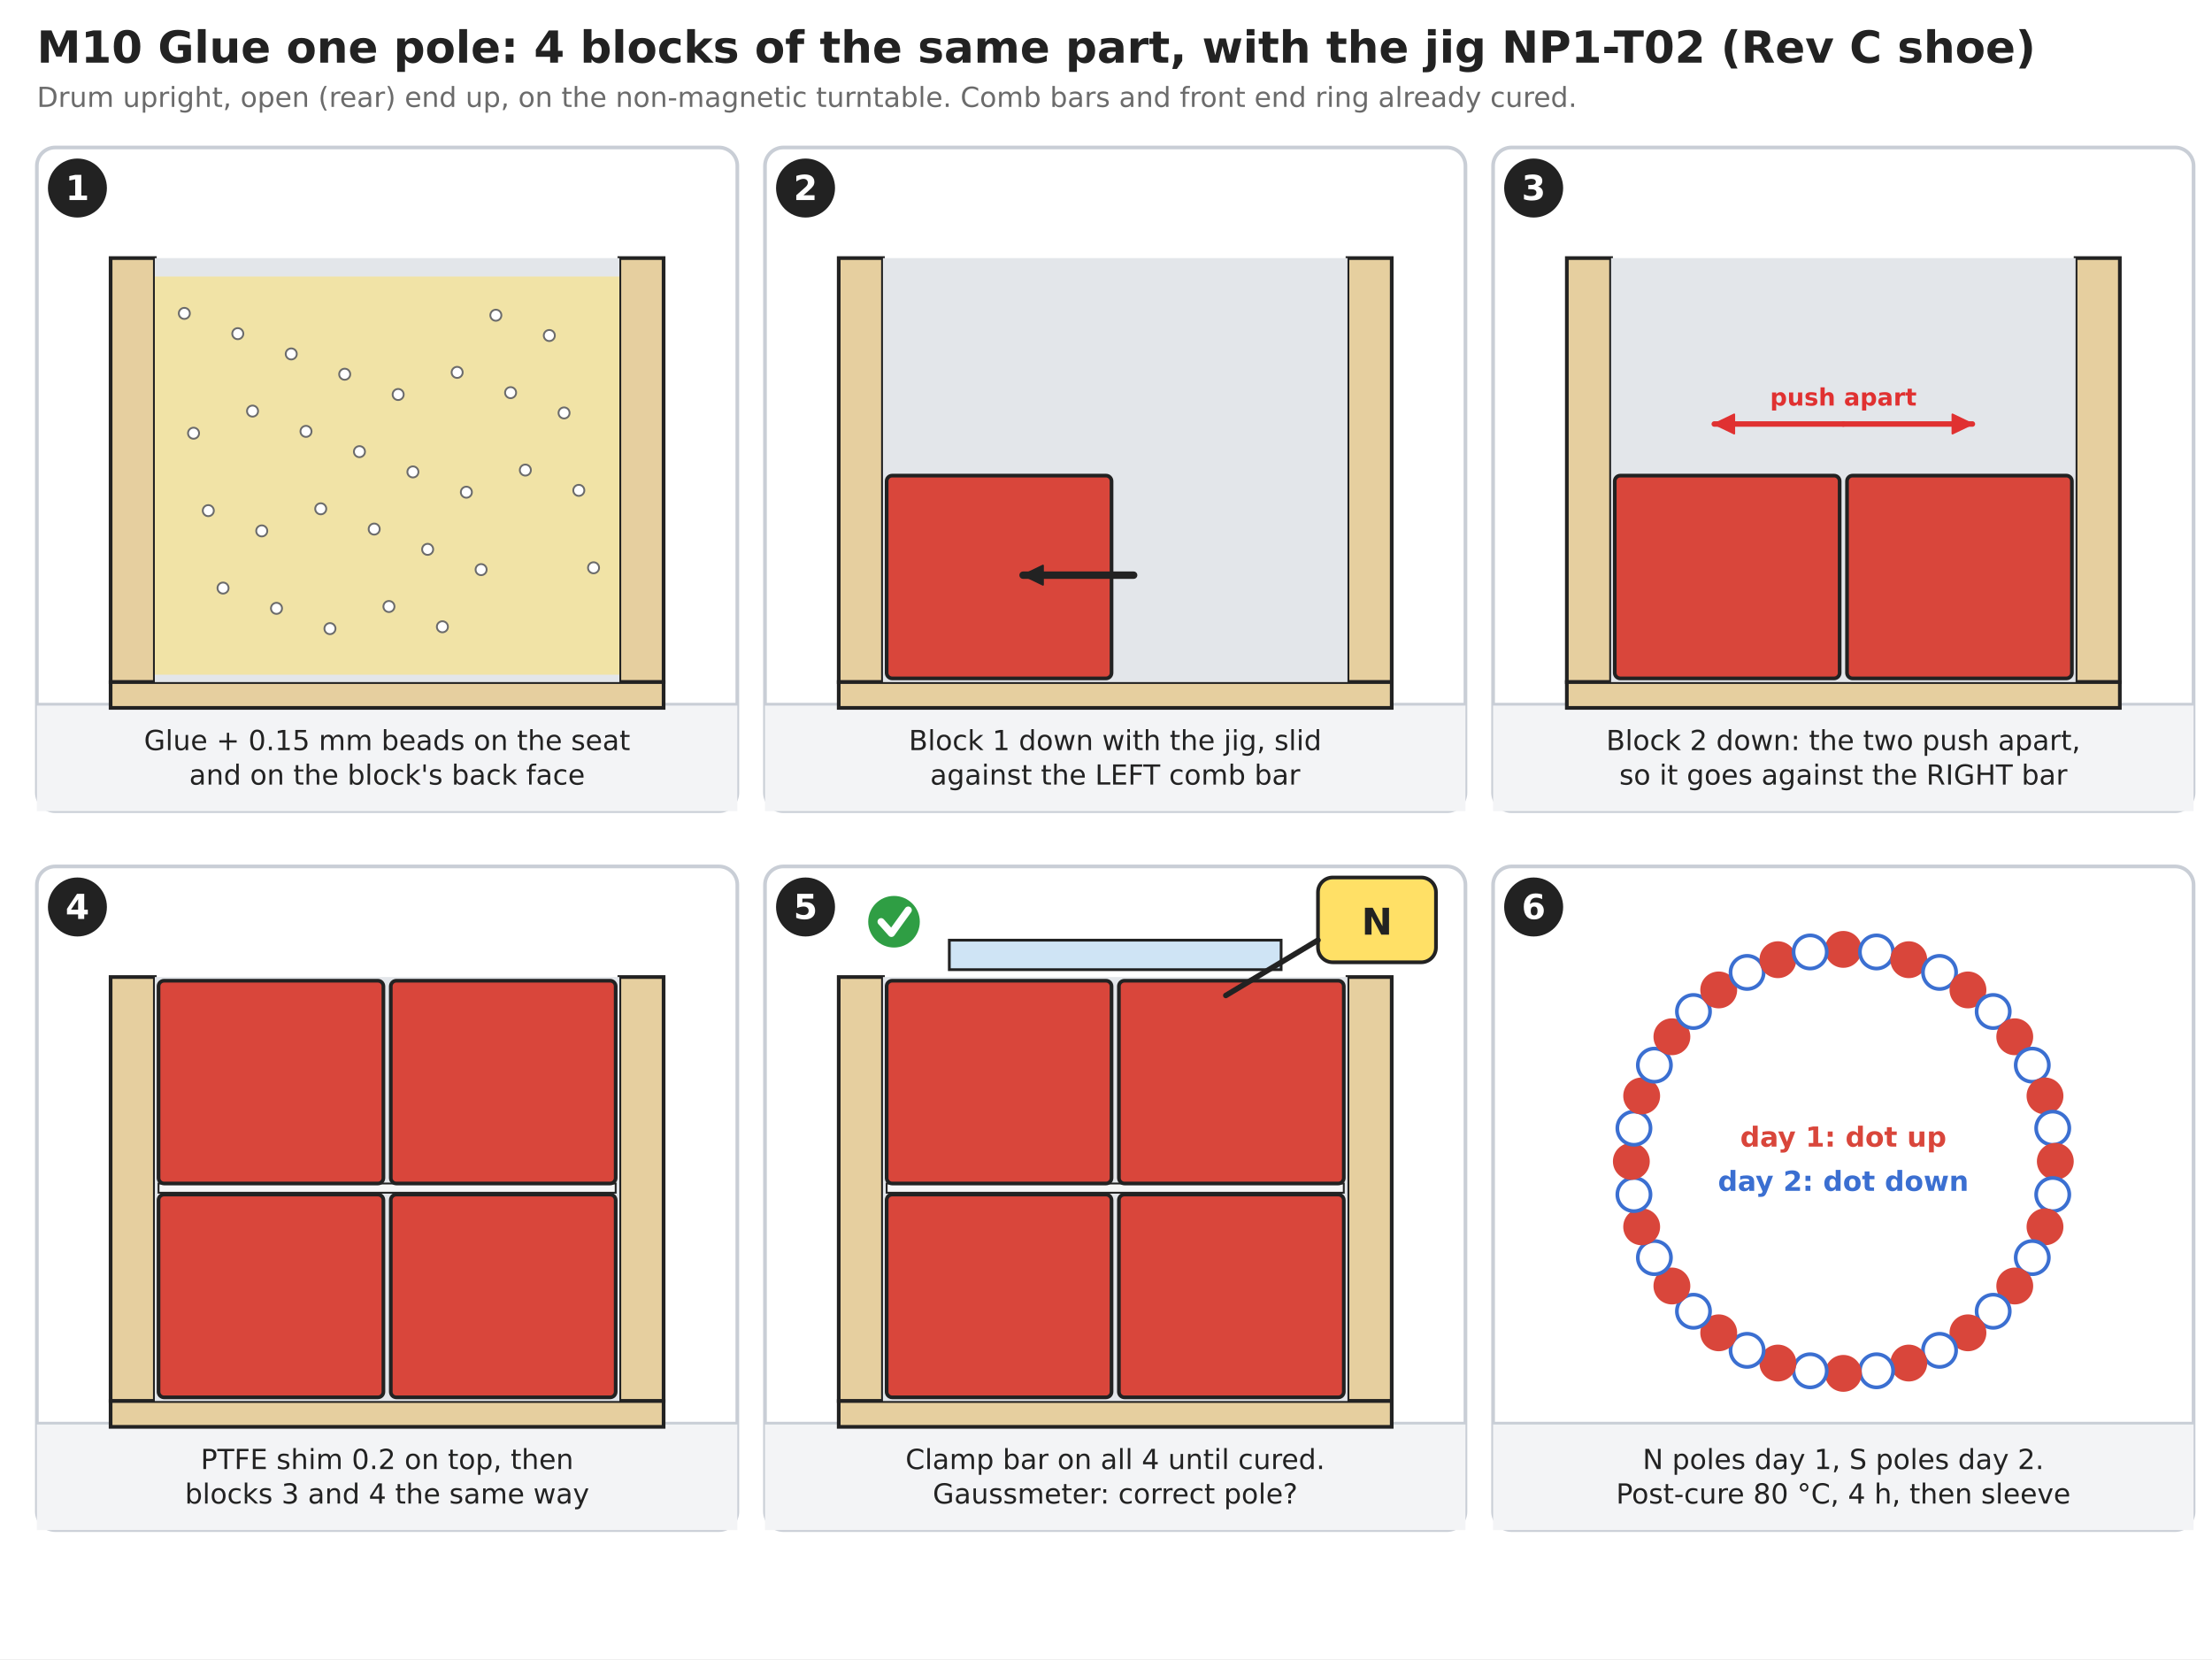
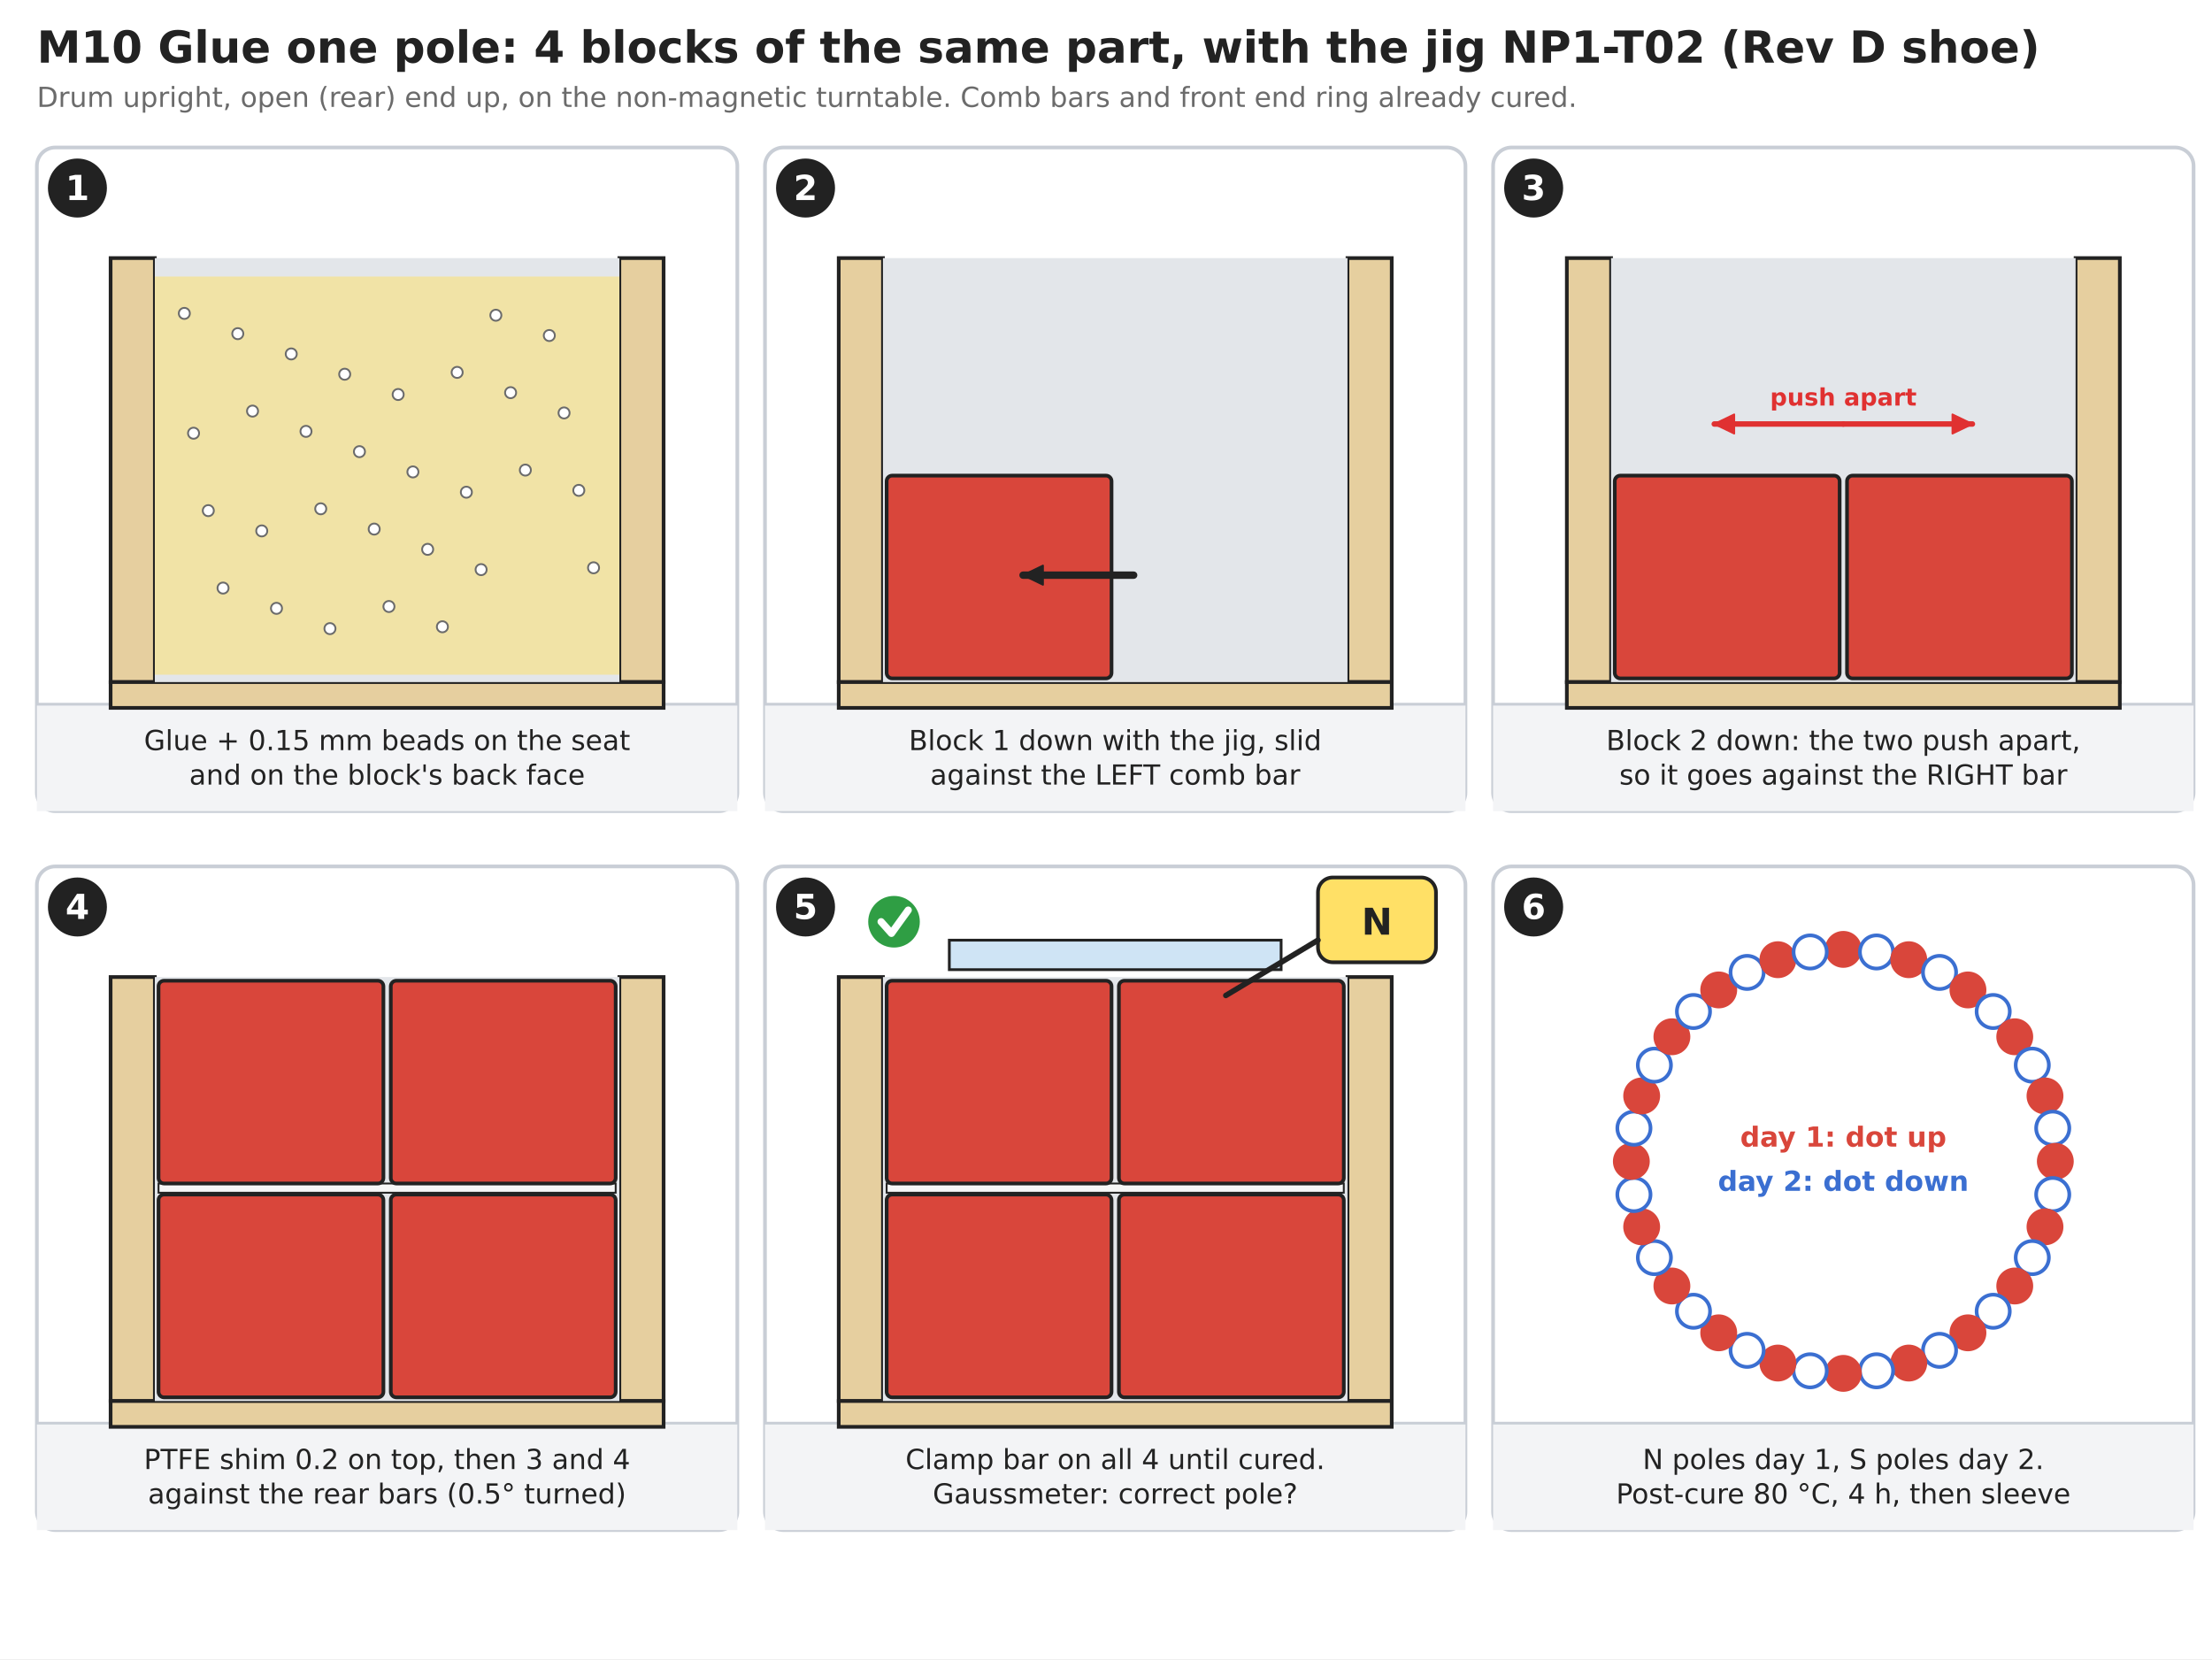
<svg xmlns="http://www.w3.org/2000/svg" viewBox="0 0 1200 900" width="1200" height="900">
  <rect width="100%" height="100%" fill="white" />
-   <text x="20.0" y="34.0" font-family="DejaVu Sans, Arial, Helvetica, sans-serif" font-size="24" text-anchor="start" font-weight="bold" fill="#222222">M10  Glue one pole: 4 blocks of the same part, with the jig NP1-T02 (Rev C shoe)</text>
+   <text x="20.0" y="34.0" font-family="DejaVu Sans, Arial, Helvetica, sans-serif" font-size="24" text-anchor="start" font-weight="bold" fill="#222222">M10  Glue one pole: 4 blocks of the same part, with the jig NP1-T02 (Rev D shoe)</text>
  <text x="20.0" y="58.0" font-family="DejaVu Sans, Arial, Helvetica, sans-serif" font-size="15" text-anchor="start" font-weight="normal" fill="#6b6b6b">Drum upright, open (rear) end up, on the non-magnetic turntable. Comb bars and front end ring already cured.</text>
  <rect x="20.0" y="80.0" width="380.0" height="360.0" rx="10" fill="white" stroke="#c9ced6" stroke-width="2" fill-opacity="1" />
  <rect x="20.0" y="382.0" width="380.0" height="58.0" rx="0" fill="#f3f4f6" stroke="none" stroke-width="0" fill-opacity="1" />
  <line x1="20.0" y1="382.0" x2="400.0" y2="382.0" stroke="#c9ced6" stroke-width="1.5" stroke-linecap="round" />
  <circle cx="42.0" cy="102.0" r="17.0" fill="#222222" stroke="white" stroke-width="2" />
  <text x="42.0" y="108.5" font-family="DejaVu Sans, Arial, Helvetica, sans-serif" font-size="18.7" text-anchor="middle" font-weight="bold" fill="white">1</text>
  <text x="210.0" y="406.9" font-family="DejaVu Sans, Arial, Helvetica, sans-serif" font-size="15" text-anchor="middle" font-weight="normal" fill="#222222">Glue + 0.15 mm beads on the seat</text>
  <text x="210.0" y="425.6" font-family="DejaVu Sans, Arial, Helvetica, sans-serif" font-size="15" text-anchor="middle" font-weight="normal" fill="#222222">and on the block's back face</text>
  <rect x="60.0" y="140.0" width="24.0" height="230.0" rx="0" fill="#e6cf9f" stroke="#222222" stroke-width="2" fill-opacity="1" />
  <rect x="336.0" y="140.0" width="24.0" height="230.0" rx="0" fill="#e6cf9f" stroke="#222222" stroke-width="2" fill-opacity="1" />
  <rect x="60.0" y="370.0" width="300.0" height="14.0" rx="0" fill="#e6cf9f" stroke="#222222" stroke-width="2" fill-opacity="1" />
  <rect x="84.0" y="140.0" width="252.0" height="230.0" rx="0" fill="#e3e6ea" stroke="none" stroke-width="2" fill-opacity="1" />
  <rect x="84.0" y="150.0" width="252.0" height="216.0" rx="0" fill="#f1e3a6" stroke="none" stroke-width="2" fill-opacity="1" />
  <circle cx="100.0" cy="170.0" r="3.0" fill="white" stroke="#6b6b6b" stroke-width="1" />
  <circle cx="137.0" cy="223.0" r="3.0" fill="white" stroke="#6b6b6b" stroke-width="1" />
  <circle cx="174.0" cy="276.0" r="3.0" fill="white" stroke="#6b6b6b" stroke-width="1" />
  <circle cx="211.0" cy="329.0" r="3.0" fill="white" stroke="#6b6b6b" stroke-width="1" />
  <circle cx="248.0" cy="202.0" r="3.0" fill="white" stroke="#6b6b6b" stroke-width="1" />
  <circle cx="285.0" cy="255.0" r="3.0" fill="white" stroke="#6b6b6b" stroke-width="1" />
  <circle cx="322.0" cy="308.0" r="3.0" fill="white" stroke="#6b6b6b" stroke-width="1" />
  <circle cx="129.0" cy="181.0" r="3.0" fill="white" stroke="#6b6b6b" stroke-width="1" />
  <circle cx="166.0" cy="234.0" r="3.0" fill="white" stroke="#6b6b6b" stroke-width="1" />
  <circle cx="203.0" cy="287.0" r="3.0" fill="white" stroke="#6b6b6b" stroke-width="1" />
  <circle cx="240.0" cy="340.0" r="3.0" fill="white" stroke="#6b6b6b" stroke-width="1" />
  <circle cx="277.0" cy="213.0" r="3.0" fill="white" stroke="#6b6b6b" stroke-width="1" />
  <circle cx="314.0" cy="266.0" r="3.0" fill="white" stroke="#6b6b6b" stroke-width="1" />
  <circle cx="121.0" cy="319.0" r="3.0" fill="white" stroke="#6b6b6b" stroke-width="1" />
  <circle cx="158.0" cy="192.0" r="3.0" fill="white" stroke="#6b6b6b" stroke-width="1" />
  <circle cx="195.0" cy="245.0" r="3.0" fill="white" stroke="#6b6b6b" stroke-width="1" />
  <circle cx="232.0" cy="298.0" r="3.0" fill="white" stroke="#6b6b6b" stroke-width="1" />
  <circle cx="269.0" cy="171.0" r="3.0" fill="white" stroke="#6b6b6b" stroke-width="1" />
  <circle cx="306.0" cy="224.0" r="3.0" fill="white" stroke="#6b6b6b" stroke-width="1" />
  <circle cx="113.0" cy="277.0" r="3.0" fill="white" stroke="#6b6b6b" stroke-width="1" />
  <circle cx="150.0" cy="330.0" r="3.0" fill="white" stroke="#6b6b6b" stroke-width="1" />
  <circle cx="187.0" cy="203.0" r="3.0" fill="white" stroke="#6b6b6b" stroke-width="1" />
  <circle cx="224.0" cy="256.0" r="3.0" fill="white" stroke="#6b6b6b" stroke-width="1" />
  <circle cx="261.0" cy="309.0" r="3.0" fill="white" stroke="#6b6b6b" stroke-width="1" />
  <circle cx="298.0" cy="182.0" r="3.0" fill="white" stroke="#6b6b6b" stroke-width="1" />
  <circle cx="105.0" cy="235.0" r="3.0" fill="white" stroke="#6b6b6b" stroke-width="1" />
  <circle cx="142.0" cy="288.0" r="3.0" fill="white" stroke="#6b6b6b" stroke-width="1" />
  <circle cx="179.0" cy="341.0" r="3.0" fill="white" stroke="#6b6b6b" stroke-width="1" />
  <circle cx="216.0" cy="214.0" r="3.0" fill="white" stroke="#6b6b6b" stroke-width="1" />
  <circle cx="253.0" cy="267.0" r="3.0" fill="white" stroke="#6b6b6b" stroke-width="1" />
  <rect x="415.0" y="80.0" width="380.0" height="360.0" rx="10" fill="white" stroke="#c9ced6" stroke-width="2" fill-opacity="1" />
  <rect x="415.0" y="382.0" width="380.0" height="58.0" rx="0" fill="#f3f4f6" stroke="none" stroke-width="0" fill-opacity="1" />
  <line x1="415.0" y1="382.0" x2="795.0" y2="382.0" stroke="#c9ced6" stroke-width="1.5" stroke-linecap="round" />
  <circle cx="437.0" cy="102.0" r="17.0" fill="#222222" stroke="white" stroke-width="2" />
  <text x="437.0" y="108.5" font-family="DejaVu Sans, Arial, Helvetica, sans-serif" font-size="18.7" text-anchor="middle" font-weight="bold" fill="white">2</text>
  <text x="605.0" y="406.9" font-family="DejaVu Sans, Arial, Helvetica, sans-serif" font-size="15" text-anchor="middle" font-weight="normal" fill="#222222">Block 1 down with the jig, slid</text>
  <text x="605.0" y="425.6" font-family="DejaVu Sans, Arial, Helvetica, sans-serif" font-size="15" text-anchor="middle" font-weight="normal" fill="#222222">against the LEFT comb bar</text>
  <rect x="455.0" y="140.0" width="24.0" height="230.0" rx="0" fill="#e6cf9f" stroke="#222222" stroke-width="2" fill-opacity="1" />
  <rect x="731.0" y="140.0" width="24.0" height="230.0" rx="0" fill="#e6cf9f" stroke="#222222" stroke-width="2" fill-opacity="1" />
  <rect x="455.0" y="370.0" width="300.0" height="14.0" rx="0" fill="#e6cf9f" stroke="#222222" stroke-width="2" fill-opacity="1" />
  <rect x="479.0" y="140.0" width="252.0" height="230.0" rx="0" fill="#e3e6ea" stroke="none" stroke-width="2" fill-opacity="1" />
  <rect x="481.0" y="258.0" width="122.0" height="110.0" rx="3" fill="#d9463b" stroke="#222222" stroke-width="2" fill-opacity="1" />
  <line x1="615.0" y1="312.0" x2="555.0" y2="312.0" stroke="#222222" stroke-width="4" stroke-linecap="round" />
  <polygon points="555.0,312.0 565.8,306.8 565.8,317.2" fill="#222222" stroke="#222222" stroke-width="1" stroke-linejoin="round" fill-opacity="1" />
  <rect x="810.0" y="80.0" width="380.0" height="360.0" rx="10" fill="white" stroke="#c9ced6" stroke-width="2" fill-opacity="1" />
  <rect x="810.0" y="382.0" width="380.0" height="58.0" rx="0" fill="#f3f4f6" stroke="none" stroke-width="0" fill-opacity="1" />
  <line x1="810.0" y1="382.0" x2="1190.0" y2="382.0" stroke="#c9ced6" stroke-width="1.5" stroke-linecap="round" />
  <circle cx="832.0" cy="102.0" r="17.0" fill="#222222" stroke="white" stroke-width="2" />
  <text x="832.0" y="108.5" font-family="DejaVu Sans, Arial, Helvetica, sans-serif" font-size="18.7" text-anchor="middle" font-weight="bold" fill="white">3</text>
  <text x="1000.0" y="406.9" font-family="DejaVu Sans, Arial, Helvetica, sans-serif" font-size="15" text-anchor="middle" font-weight="normal" fill="#222222">Block 2 down: the two push apart,</text>
  <text x="1000.0" y="425.6" font-family="DejaVu Sans, Arial, Helvetica, sans-serif" font-size="15" text-anchor="middle" font-weight="normal" fill="#222222">so it goes against the RIGHT bar</text>
  <rect x="850.0" y="140.0" width="24.0" height="230.0" rx="0" fill="#e6cf9f" stroke="#222222" stroke-width="2" fill-opacity="1" />
  <rect x="1126.0" y="140.0" width="24.0" height="230.0" rx="0" fill="#e6cf9f" stroke="#222222" stroke-width="2" fill-opacity="1" />
  <rect x="850.0" y="370.0" width="300.0" height="14.0" rx="0" fill="#e6cf9f" stroke="#222222" stroke-width="2" fill-opacity="1" />
  <rect x="874.0" y="140.0" width="252.0" height="230.0" rx="0" fill="#e3e6ea" stroke="none" stroke-width="2" fill-opacity="1" />
  <rect x="876.0" y="258.0" width="122.0" height="110.0" rx="3" fill="#d9463b" stroke="#222222" stroke-width="2" fill-opacity="1" />
  <rect x="1002.0" y="258.0" width="122.0" height="110.0" rx="3" fill="#d9463b" stroke="#222222" stroke-width="2" fill-opacity="1" />
  <line x1="1000.0" y1="230.0" x2="930.0" y2="230.0" stroke="#e03131" stroke-width="3" stroke-linecap="round" />
  <polygon points="930.0,230.0 940.8,224.8 940.8,235.2" fill="#e03131" stroke="#e03131" stroke-width="1" stroke-linejoin="round" fill-opacity="1" />
  <line x1="1000.0" y1="230.0" x2="1070.0" y2="230.0" stroke="#e03131" stroke-width="3" stroke-linecap="round" />
  <polygon points="1070.0,230.0 1059.2,235.2 1059.2,224.8" fill="#e03131" stroke="#e03131" stroke-width="1" stroke-linejoin="round" fill-opacity="1" />
  <text x="1000.0" y="220.0" font-family="DejaVu Sans, Arial, Helvetica, sans-serif" font-size="13" text-anchor="middle" font-weight="bold" fill="#e03131">push apart</text>
  <rect x="20.0" y="470.0" width="380.0" height="360.0" rx="10" fill="white" stroke="#c9ced6" stroke-width="2" fill-opacity="1" />
  <rect x="20.0" y="772.0" width="380.0" height="58.0" rx="0" fill="#f3f4f6" stroke="none" stroke-width="0" fill-opacity="1" />
  <line x1="20.0" y1="772.0" x2="400.0" y2="772.0" stroke="#c9ced6" stroke-width="1.5" stroke-linecap="round" />
  <circle cx="42.0" cy="492.0" r="17.0" fill="#222222" stroke="white" stroke-width="2" />
  <text x="42.0" y="498.5" font-family="DejaVu Sans, Arial, Helvetica, sans-serif" font-size="18.7" text-anchor="middle" font-weight="bold" fill="white">4</text>
-   <text x="210.0" y="796.9" font-family="DejaVu Sans, Arial, Helvetica, sans-serif" font-size="15" text-anchor="middle" font-weight="normal" fill="#222222">PTFE shim 0.2 on top, then</text>
-   <text x="210.0" y="815.6" font-family="DejaVu Sans, Arial, Helvetica, sans-serif" font-size="15" text-anchor="middle" font-weight="normal" fill="#222222">blocks 3 and 4 the same way</text>
+   <text x="210.0" y="796.9" font-family="DejaVu Sans, Arial, Helvetica, sans-serif" font-size="15" text-anchor="middle" font-weight="normal" fill="#222222">PTFE shim 0.2 on top, then 3 and 4</text>
+   <text x="210.0" y="815.6" font-family="DejaVu Sans, Arial, Helvetica, sans-serif" font-size="15" text-anchor="middle" font-weight="normal" fill="#222222">against the rear bars (0.5° turned)</text>
  <rect x="60.0" y="530.0" width="24.0" height="230.0" rx="0" fill="#e6cf9f" stroke="#222222" stroke-width="2" fill-opacity="1" />
  <rect x="336.0" y="530.0" width="24.0" height="230.0" rx="0" fill="#e6cf9f" stroke="#222222" stroke-width="2" fill-opacity="1" />
  <rect x="60.0" y="760.0" width="300.0" height="14.0" rx="0" fill="#e6cf9f" stroke="#222222" stroke-width="2" fill-opacity="1" />
  <rect x="84.0" y="530.0" width="252.0" height="230.0" rx="0" fill="#e3e6ea" stroke="none" stroke-width="2" fill-opacity="1" />
  <rect x="86.0" y="648.0" width="122.0" height="110.0" rx="3" fill="#d9463b" stroke="#222222" stroke-width="2" fill-opacity="1" />
  <rect x="212.0" y="648.0" width="122.0" height="110.0" rx="3" fill="#d9463b" stroke="#222222" stroke-width="2" fill-opacity="1" />
  <rect x="86.0" y="642.0" width="248.0" height="5.0" rx="0" fill="#f7f7f7" stroke="#222222" stroke-width="1" fill-opacity="1" />
  <rect x="86.0" y="532.0" width="122.0" height="110.0" rx="3" fill="#d9463b" stroke="#222222" stroke-width="2" fill-opacity="1" />
  <rect x="212.0" y="532.0" width="122.0" height="110.0" rx="3" fill="#d9463b" stroke="#222222" stroke-width="2" fill-opacity="1" />
  <rect x="415.0" y="470.0" width="380.0" height="360.0" rx="10" fill="white" stroke="#c9ced6" stroke-width="2" fill-opacity="1" />
  <rect x="415.0" y="772.0" width="380.0" height="58.0" rx="0" fill="#f3f4f6" stroke="none" stroke-width="0" fill-opacity="1" />
  <line x1="415.0" y1="772.0" x2="795.0" y2="772.0" stroke="#c9ced6" stroke-width="1.5" stroke-linecap="round" />
  <circle cx="437.0" cy="492.0" r="17.0" fill="#222222" stroke="white" stroke-width="2" />
  <text x="437.0" y="498.5" font-family="DejaVu Sans, Arial, Helvetica, sans-serif" font-size="18.7" text-anchor="middle" font-weight="bold" fill="white">5</text>
  <text x="605.0" y="796.9" font-family="DejaVu Sans, Arial, Helvetica, sans-serif" font-size="15" text-anchor="middle" font-weight="normal" fill="#222222">Clamp bar on all 4 until cured.</text>
  <text x="605.0" y="815.6" font-family="DejaVu Sans, Arial, Helvetica, sans-serif" font-size="15" text-anchor="middle" font-weight="normal" fill="#222222">Gaussmeter: correct pole?</text>
  <rect x="455.0" y="530.0" width="24.0" height="230.0" rx="0" fill="#e6cf9f" stroke="#222222" stroke-width="2" fill-opacity="1" />
  <rect x="731.0" y="530.0" width="24.0" height="230.0" rx="0" fill="#e6cf9f" stroke="#222222" stroke-width="2" fill-opacity="1" />
  <rect x="455.0" y="760.0" width="300.0" height="14.0" rx="0" fill="#e6cf9f" stroke="#222222" stroke-width="2" fill-opacity="1" />
  <rect x="479.0" y="530.0" width="252.0" height="230.0" rx="0" fill="#e3e6ea" stroke="none" stroke-width="2" fill-opacity="1" />
  <rect x="481.0" y="648.0" width="122.0" height="110.0" rx="3" fill="#d9463b" stroke="#222222" stroke-width="2" fill-opacity="1" />
  <rect x="607.0" y="648.0" width="122.0" height="110.0" rx="3" fill="#d9463b" stroke="#222222" stroke-width="2" fill-opacity="1" />
  <rect x="481.0" y="642.0" width="248.0" height="5.0" rx="0" fill="#f7f7f7" stroke="#222222" stroke-width="1" fill-opacity="1" />
  <rect x="481.0" y="532.0" width="122.0" height="110.0" rx="3" fill="#d9463b" stroke="#222222" stroke-width="2" fill-opacity="1" />
  <rect x="607.0" y="532.0" width="122.0" height="110.0" rx="3" fill="#d9463b" stroke="#222222" stroke-width="2" fill-opacity="1" />
  <rect x="515.0" y="510.0" width="180.0" height="16.0" rx="0" fill="#cfe4f5" stroke="#222222" stroke-width="1.5" fill-opacity="1" />
  <rect x="715.0" y="476.0" width="64.0" height="46.0" rx="8" fill="#ffe066" stroke="#222222" stroke-width="2" fill-opacity="1" />
  <text x="747.0" y="507.0" font-family="DejaVu Sans, Arial, Helvetica, sans-serif" font-size="20" text-anchor="middle" font-weight="bold" fill="#222222">N</text>
  <line x1="715.0" y1="510.0" x2="665.0" y2="540.0" stroke="#222222" stroke-width="3" stroke-linecap="round" />
  <circle cx="485.0" cy="500.0" r="14.0" fill="#2f9e44" stroke="none" stroke-width="2" />
  <path d="M478.0,500.0 L483.6,506.3 L492.7,493.7" fill="none" stroke="white" stroke-width="3.92" stroke-linejoin="round" stroke-linecap="round" />
  <rect x="810.0" y="470.0" width="380.0" height="360.0" rx="10" fill="white" stroke="#c9ced6" stroke-width="2" fill-opacity="1" />
  <rect x="810.0" y="772.0" width="380.0" height="58.0" rx="0" fill="#f3f4f6" stroke="none" stroke-width="0" fill-opacity="1" />
  <line x1="810.0" y1="772.0" x2="1190.0" y2="772.0" stroke="#c9ced6" stroke-width="1.5" stroke-linecap="round" />
  <circle cx="832.0" cy="492.0" r="17.0" fill="#222222" stroke="white" stroke-width="2" />
  <text x="832.0" y="498.5" font-family="DejaVu Sans, Arial, Helvetica, sans-serif" font-size="18.7" text-anchor="middle" font-weight="bold" fill="white">6</text>
  <text x="1000.0" y="796.9" font-family="DejaVu Sans, Arial, Helvetica, sans-serif" font-size="15" text-anchor="middle" font-weight="normal" fill="#222222">N poles day 1, S poles day 2.</text>
  <text x="1000.0" y="815.6" font-family="DejaVu Sans, Arial, Helvetica, sans-serif" font-size="15" text-anchor="middle" font-weight="normal" fill="#222222">Post-cure 80 °C, 4 h, then sleeve</text>
  <circle cx="1000.0" cy="515.0" r="9.0" fill="#d9463b" stroke="#d9463b" stroke-width="2" />
  <circle cx="1018.0" cy="516.4" r="9.0" fill="white" stroke="#3b6fd1" stroke-width="2" />
  <circle cx="1035.5" cy="520.6" r="9.0" fill="#d9463b" stroke="#d9463b" stroke-width="2" />
  <circle cx="1052.2" cy="527.5" r="9.0" fill="white" stroke="#3b6fd1" stroke-width="2" />
  <circle cx="1067.6" cy="537.0" r="9.0" fill="#d9463b" stroke="#d9463b" stroke-width="2" />
  <circle cx="1081.3" cy="548.7" r="9.0" fill="white" stroke="#3b6fd1" stroke-width="2" />
  <circle cx="1093.0" cy="562.4" r="9.0" fill="#d9463b" stroke="#d9463b" stroke-width="2" />
  <circle cx="1102.5" cy="577.8" r="9.0" fill="white" stroke="#3b6fd1" stroke-width="2" />
  <circle cx="1109.4" cy="594.5" r="9.0" fill="#d9463b" stroke="#d9463b" stroke-width="2" />
  <circle cx="1113.6" cy="612.0" r="9.0" fill="white" stroke="#3b6fd1" stroke-width="2" />
  <circle cx="1115.0" cy="630.0" r="9.0" fill="#d9463b" stroke="#d9463b" stroke-width="2" />
  <circle cx="1113.6" cy="648.0" r="9.0" fill="white" stroke="#3b6fd1" stroke-width="2" />
  <circle cx="1109.4" cy="665.5" r="9.0" fill="#d9463b" stroke="#d9463b" stroke-width="2" />
  <circle cx="1102.5" cy="682.2" r="9.0" fill="white" stroke="#3b6fd1" stroke-width="2" />
  <circle cx="1093.0" cy="697.6" r="9.0" fill="#d9463b" stroke="#d9463b" stroke-width="2" />
  <circle cx="1081.3" cy="711.3" r="9.0" fill="white" stroke="#3b6fd1" stroke-width="2" />
  <circle cx="1067.6" cy="723.0" r="9.0" fill="#d9463b" stroke="#d9463b" stroke-width="2" />
  <circle cx="1052.2" cy="732.5" r="9.0" fill="white" stroke="#3b6fd1" stroke-width="2" />
  <circle cx="1035.5" cy="739.4" r="9.0" fill="#d9463b" stroke="#d9463b" stroke-width="2" />
  <circle cx="1018.0" cy="743.6" r="9.0" fill="white" stroke="#3b6fd1" stroke-width="2" />
  <circle cx="1000.0" cy="745.0" r="9.0" fill="#d9463b" stroke="#d9463b" stroke-width="2" />
  <circle cx="982.0" cy="743.6" r="9.0" fill="white" stroke="#3b6fd1" stroke-width="2" />
  <circle cx="964.5" cy="739.4" r="9.0" fill="#d9463b" stroke="#d9463b" stroke-width="2" />
  <circle cx="947.8" cy="732.5" r="9.0" fill="white" stroke="#3b6fd1" stroke-width="2" />
  <circle cx="932.4" cy="723.0" r="9.0" fill="#d9463b" stroke="#d9463b" stroke-width="2" />
  <circle cx="918.7" cy="711.3" r="9.0" fill="white" stroke="#3b6fd1" stroke-width="2" />
  <circle cx="907.0" cy="697.6" r="9.0" fill="#d9463b" stroke="#d9463b" stroke-width="2" />
  <circle cx="897.5" cy="682.2" r="9.0" fill="white" stroke="#3b6fd1" stroke-width="2" />
  <circle cx="890.6" cy="665.5" r="9.0" fill="#d9463b" stroke="#d9463b" stroke-width="2" />
  <circle cx="886.4" cy="648.0" r="9.0" fill="white" stroke="#3b6fd1" stroke-width="2" />
  <circle cx="885.0" cy="630.0" r="9.0" fill="#d9463b" stroke="#d9463b" stroke-width="2" />
  <circle cx="886.4" cy="612.0" r="9.0" fill="white" stroke="#3b6fd1" stroke-width="2" />
  <circle cx="890.6" cy="594.5" r="9.0" fill="#d9463b" stroke="#d9463b" stroke-width="2" />
  <circle cx="897.5" cy="577.8" r="9.0" fill="white" stroke="#3b6fd1" stroke-width="2" />
  <circle cx="907.0" cy="562.4" r="9.0" fill="#d9463b" stroke="#d9463b" stroke-width="2" />
  <circle cx="918.7" cy="548.7" r="9.0" fill="white" stroke="#3b6fd1" stroke-width="2" />
  <circle cx="932.4" cy="537.0" r="9.0" fill="#d9463b" stroke="#d9463b" stroke-width="2" />
  <circle cx="947.8" cy="527.5" r="9.0" fill="white" stroke="#3b6fd1" stroke-width="2" />
  <circle cx="964.5" cy="520.6" r="9.0" fill="#d9463b" stroke="#d9463b" stroke-width="2" />
  <circle cx="982.0" cy="516.4" r="9.0" fill="white" stroke="#3b6fd1" stroke-width="2" />
  <text x="1000.0" y="622.0" font-family="DejaVu Sans, Arial, Helvetica, sans-serif" font-size="15" text-anchor="middle" font-weight="bold" fill="#d9463b">day 1: dot up</text>
  <text x="1000.0" y="646.0" font-family="DejaVu Sans, Arial, Helvetica, sans-serif" font-size="15" text-anchor="middle" font-weight="bold" fill="#3b6fd1">day 2: dot down</text>
</svg>
